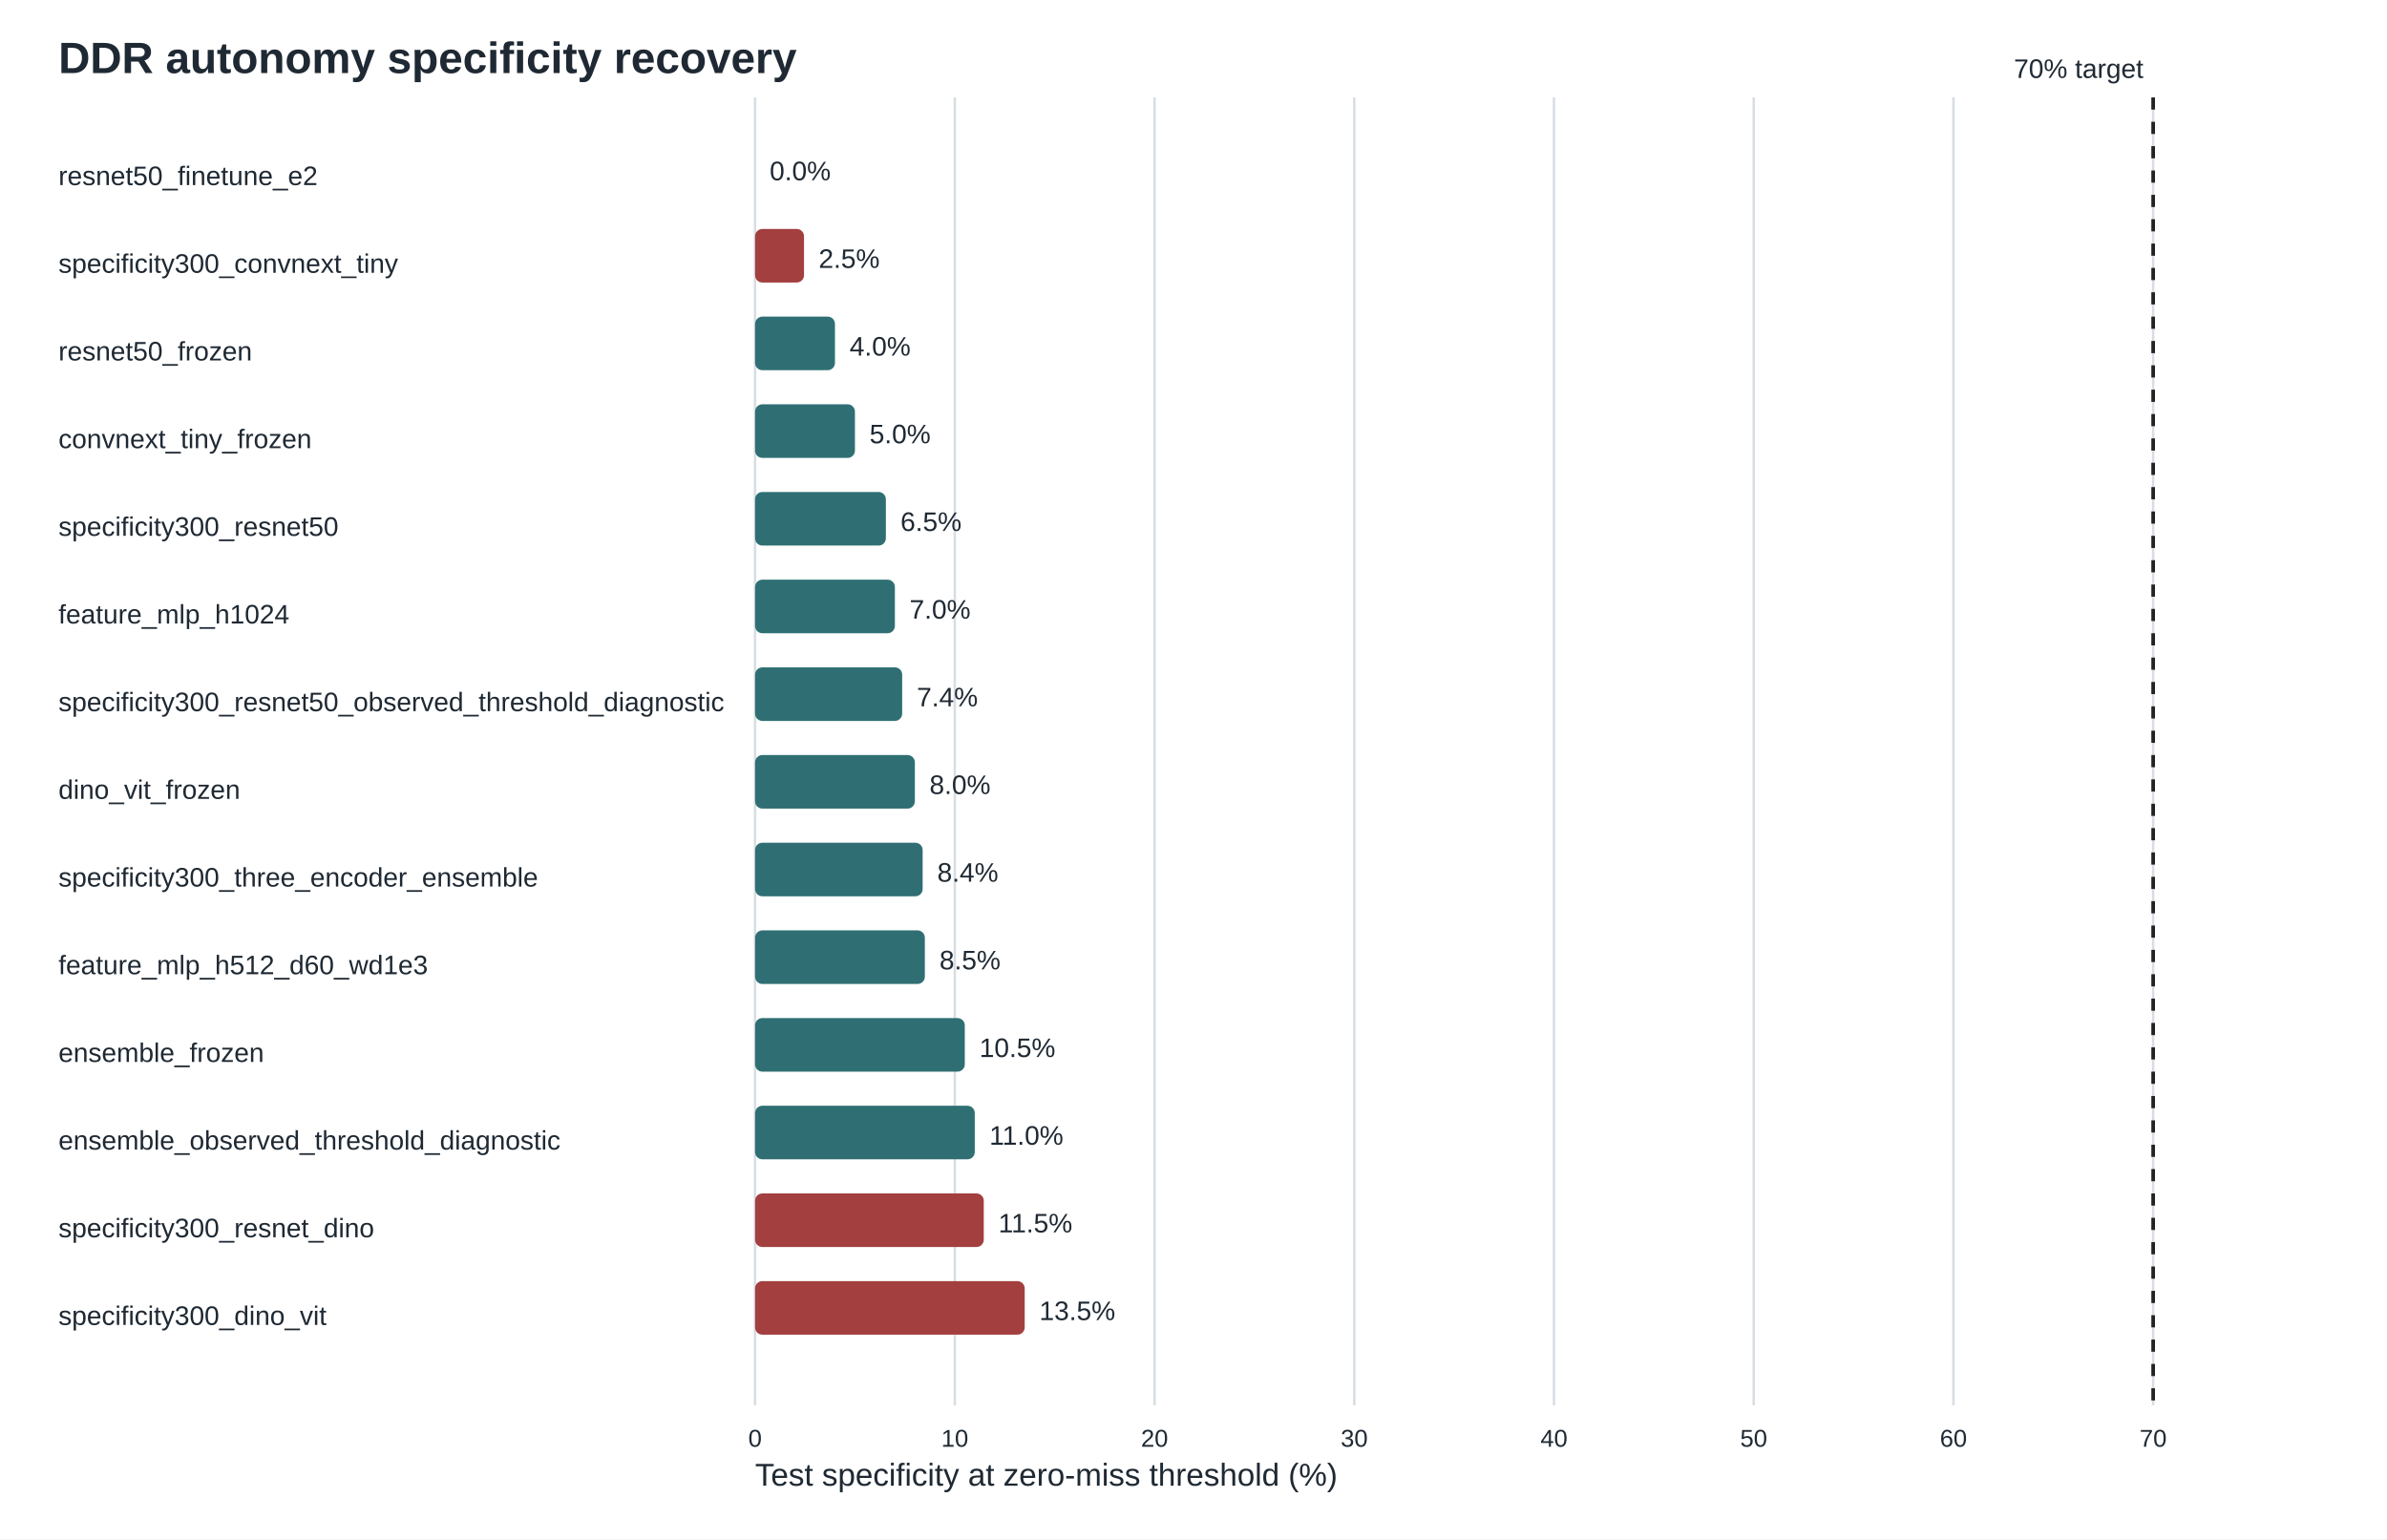
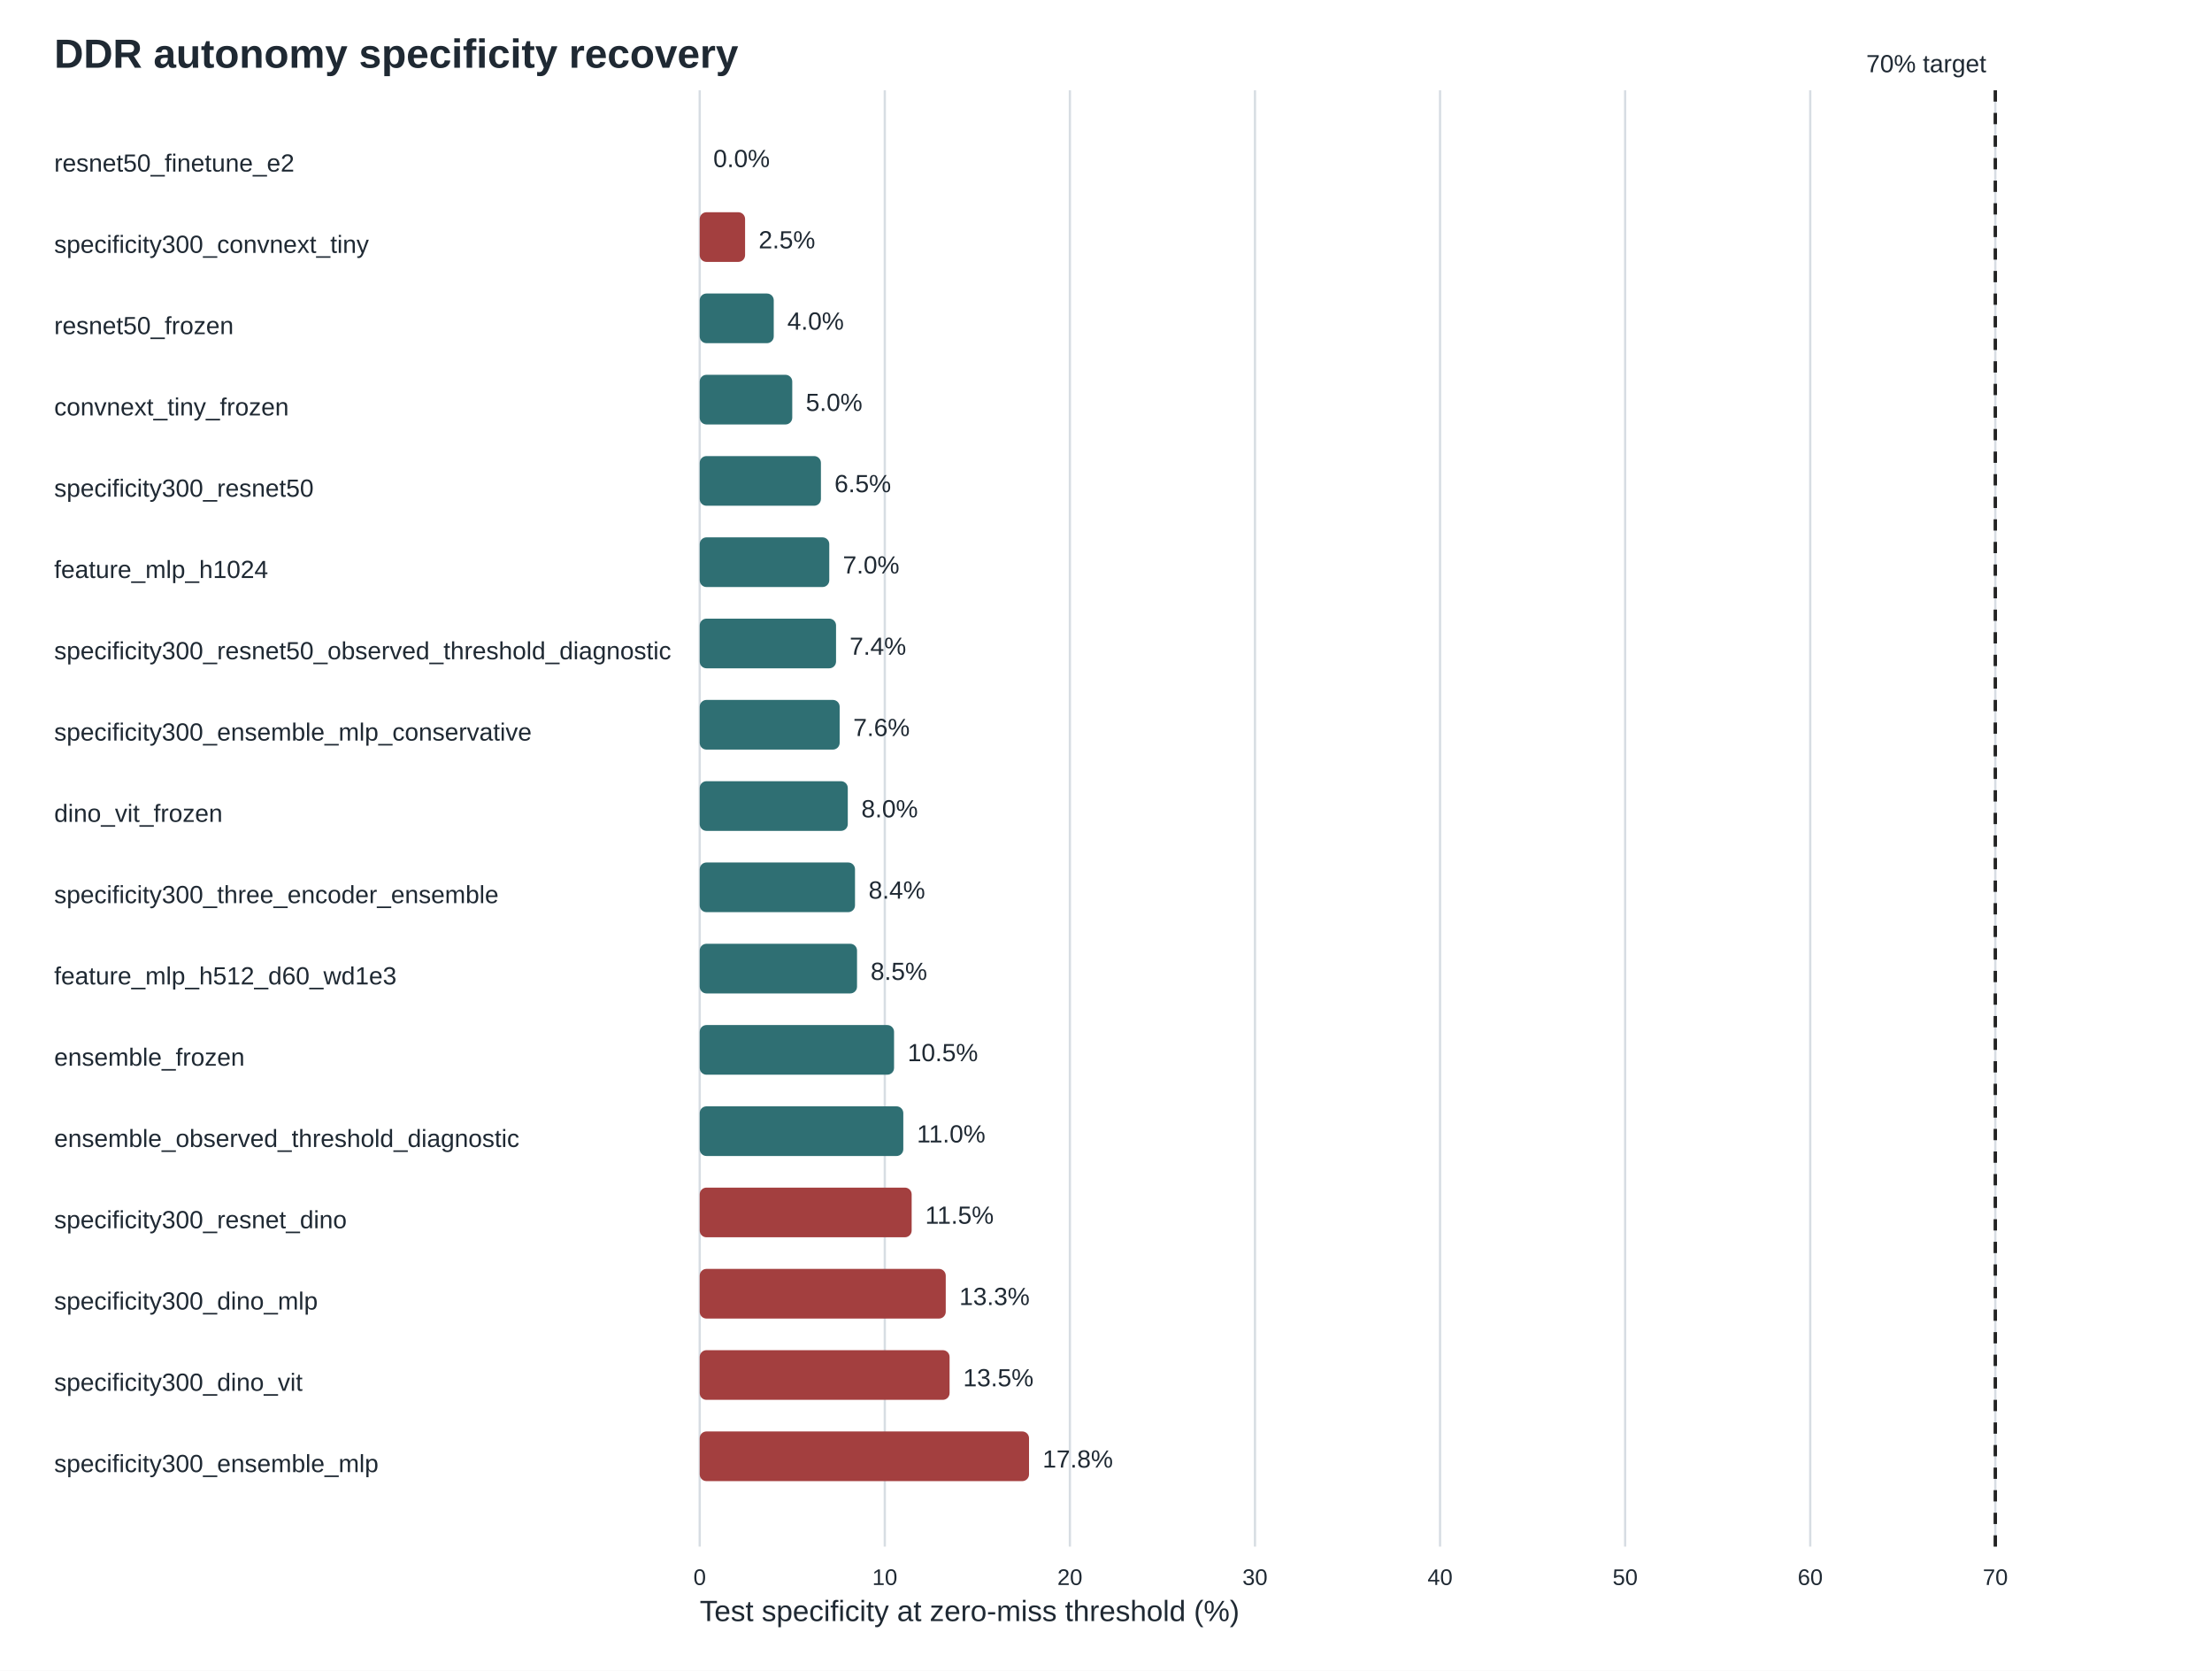
- <svg xmlns="http://www.w3.org/2000/svg" width="980" height="632" viewBox="0 0 980 632">
+ <svg xmlns="http://www.w3.org/2000/svg" width="980" height="740" viewBox="0 0 980 740">
  <rect width="100%" height="100%" fill="#ffffff" />
  <text x="24.0" y="30.0" font-size="18" font-family="Arial, Helvetica, sans-serif" font-weight="700" text-anchor="start" fill="#1f2933">DDR autonomy specificity recovery</text>
-   <text x="310.0" y="610.0" font-size="13" font-family="Arial, Helvetica, sans-serif" font-weight="400" text-anchor="start" fill="#1f2933">Test specificity at zero-miss threshold (%)</text>
-   <line x1="310.0" y1="40" x2="310.0" y2="577" stroke="#d7dde3" stroke-width="1" />
-   <text x="310.0" y="594.0" font-size="10" font-family="Arial, Helvetica, sans-serif" font-weight="400" text-anchor="middle" fill="#1f2933">0</text>
-   <line x1="392.0" y1="40" x2="392.0" y2="577" stroke="#d7dde3" stroke-width="1" />
-   <text x="392.0" y="594.0" font-size="10" font-family="Arial, Helvetica, sans-serif" font-weight="400" text-anchor="middle" fill="#1f2933">10</text>
-   <line x1="474.0" y1="40" x2="474.0" y2="577" stroke="#d7dde3" stroke-width="1" />
-   <text x="474.0" y="594.0" font-size="10" font-family="Arial, Helvetica, sans-serif" font-weight="400" text-anchor="middle" fill="#1f2933">20</text>
-   <line x1="556.0" y1="40" x2="556.0" y2="577" stroke="#d7dde3" stroke-width="1" />
-   <text x="556.0" y="594.0" font-size="10" font-family="Arial, Helvetica, sans-serif" font-weight="400" text-anchor="middle" fill="#1f2933">30</text>
-   <line x1="638.0" y1="40" x2="638.0" y2="577" stroke="#d7dde3" stroke-width="1" />
-   <text x="638.0" y="594.0" font-size="10" font-family="Arial, Helvetica, sans-serif" font-weight="400" text-anchor="middle" fill="#1f2933">40</text>
-   <line x1="720.0" y1="40" x2="720.0" y2="577" stroke="#d7dde3" stroke-width="1" />
-   <text x="720.0" y="594.0" font-size="10" font-family="Arial, Helvetica, sans-serif" font-weight="400" text-anchor="middle" fill="#1f2933">50</text>
-   <line x1="802.0" y1="40" x2="802.0" y2="577" stroke="#d7dde3" stroke-width="1" />
-   <text x="802.0" y="594.0" font-size="10" font-family="Arial, Helvetica, sans-serif" font-weight="400" text-anchor="middle" fill="#1f2933">60</text>
-   <line x1="884.0" y1="40" x2="884.0" y2="577" stroke="#d7dde3" stroke-width="1" />
-   <text x="884.0" y="594.0" font-size="10" font-family="Arial, Helvetica, sans-serif" font-weight="400" text-anchor="middle" fill="#1f2933">70</text>
-   <line x1="884.0" y1="40" x2="884.0" y2="577" stroke="#222" stroke-dasharray="5 5" stroke-width="1.5" />
+   <text x="310.0" y="718.0" font-size="13" font-family="Arial, Helvetica, sans-serif" font-weight="400" text-anchor="start" fill="#1f2933">Test specificity at zero-miss threshold (%)</text>
+   <line x1="310.0" y1="40" x2="310.0" y2="685" stroke="#d7dde3" stroke-width="1" />
+   <text x="310.0" y="702.0" font-size="10" font-family="Arial, Helvetica, sans-serif" font-weight="400" text-anchor="middle" fill="#1f2933">0</text>
+   <line x1="392.0" y1="40" x2="392.0" y2="685" stroke="#d7dde3" stroke-width="1" />
+   <text x="392.0" y="702.0" font-size="10" font-family="Arial, Helvetica, sans-serif" font-weight="400" text-anchor="middle" fill="#1f2933">10</text>
+   <line x1="474.0" y1="40" x2="474.0" y2="685" stroke="#d7dde3" stroke-width="1" />
+   <text x="474.0" y="702.0" font-size="10" font-family="Arial, Helvetica, sans-serif" font-weight="400" text-anchor="middle" fill="#1f2933">20</text>
+   <line x1="556.0" y1="40" x2="556.0" y2="685" stroke="#d7dde3" stroke-width="1" />
+   <text x="556.0" y="702.0" font-size="10" font-family="Arial, Helvetica, sans-serif" font-weight="400" text-anchor="middle" fill="#1f2933">30</text>
+   <line x1="638.0" y1="40" x2="638.0" y2="685" stroke="#d7dde3" stroke-width="1" />
+   <text x="638.0" y="702.0" font-size="10" font-family="Arial, Helvetica, sans-serif" font-weight="400" text-anchor="middle" fill="#1f2933">40</text>
+   <line x1="720.0" y1="40" x2="720.0" y2="685" stroke="#d7dde3" stroke-width="1" />
+   <text x="720.0" y="702.0" font-size="10" font-family="Arial, Helvetica, sans-serif" font-weight="400" text-anchor="middle" fill="#1f2933">50</text>
+   <line x1="802.0" y1="40" x2="802.0" y2="685" stroke="#d7dde3" stroke-width="1" />
+   <text x="802.0" y="702.0" font-size="10" font-family="Arial, Helvetica, sans-serif" font-weight="400" text-anchor="middle" fill="#1f2933">60</text>
+   <line x1="884.0" y1="40" x2="884.0" y2="685" stroke="#d7dde3" stroke-width="1" />
+   <text x="884.0" y="702.0" font-size="10" font-family="Arial, Helvetica, sans-serif" font-weight="400" text-anchor="middle" fill="#1f2933">70</text>
+   <line x1="884.0" y1="40" x2="884.0" y2="685" stroke="#222" stroke-dasharray="5 5" stroke-width="1.5" />
  <text x="880.0" y="32.0" font-size="11" font-family="Arial, Helvetica, sans-serif" font-weight="400" text-anchor="end" fill="#1f2933">70% target</text>
  <text x="24.0" y="76.0" font-size="11" font-family="Arial, Helvetica, sans-serif" font-weight="400" text-anchor="start" fill="#1f2933">resnet50_finetune_e2</text>
  <rect x="310" y="58" width="0.0" height="22" fill="#2f6f73" rx="3" />
  <text x="316.0" y="74.0" font-size="11" font-family="Arial, Helvetica, sans-serif" font-weight="400" text-anchor="start" fill="#1f2933">0.0%</text>
  <text x="24.0" y="112.0" font-size="11" font-family="Arial, Helvetica, sans-serif" font-weight="400" text-anchor="start" fill="#1f2933">specificity300_convnext_tiny</text>
  <rect x="310" y="94" width="20.1" height="22" fill="#a33f3f" rx="3" />
  <text x="336.1" y="110.0" font-size="11" font-family="Arial, Helvetica, sans-serif" font-weight="400" text-anchor="start" fill="#1f2933">2.5%</text>
  <text x="24.0" y="148.0" font-size="11" font-family="Arial, Helvetica, sans-serif" font-weight="400" text-anchor="start" fill="#1f2933">resnet50_frozen</text>
  <rect x="310" y="130" width="32.8" height="22" fill="#2f6f73" rx="3" />
  <text x="348.8" y="146.0" font-size="11" font-family="Arial, Helvetica, sans-serif" font-weight="400" text-anchor="start" fill="#1f2933">4.0%</text>
  <text x="24.0" y="184.0" font-size="11" font-family="Arial, Helvetica, sans-serif" font-weight="400" text-anchor="start" fill="#1f2933">convnext_tiny_frozen</text>
  <rect x="310" y="166" width="41.0" height="22" fill="#2f6f73" rx="3" />
  <text x="357.0" y="182.0" font-size="11" font-family="Arial, Helvetica, sans-serif" font-weight="400" text-anchor="start" fill="#1f2933">5.0%</text>
  <text x="24.0" y="220.0" font-size="11" font-family="Arial, Helvetica, sans-serif" font-weight="400" text-anchor="start" fill="#1f2933">specificity300_resnet50</text>
  <rect x="310" y="202" width="53.7" height="22" fill="#2f6f73" rx="3" />
  <text x="369.7" y="218.0" font-size="11" font-family="Arial, Helvetica, sans-serif" font-weight="400" text-anchor="start" fill="#1f2933">6.5%</text>
  <text x="24.0" y="256.0" font-size="11" font-family="Arial, Helvetica, sans-serif" font-weight="400" text-anchor="start" fill="#1f2933">feature_mlp_h1024</text>
  <rect x="310" y="238" width="57.4" height="22" fill="#2f6f73" rx="3" />
  <text x="373.4" y="254.0" font-size="11" font-family="Arial, Helvetica, sans-serif" font-weight="400" text-anchor="start" fill="#1f2933">7.0%</text>
  <text x="24.0" y="292.0" font-size="11" font-family="Arial, Helvetica, sans-serif" font-weight="400" text-anchor="start" fill="#1f2933">specificity300_resnet50_observed_threshold_diagnostic</text>
  <rect x="310" y="274" width="60.4" height="22" fill="#2f6f73" rx="3" />
  <text x="376.4" y="290.0" font-size="11" font-family="Arial, Helvetica, sans-serif" font-weight="400" text-anchor="start" fill="#1f2933">7.4%</text>
-   <text x="24.0" y="328.0" font-size="11" font-family="Arial, Helvetica, sans-serif" font-weight="400" text-anchor="start" fill="#1f2933">dino_vit_frozen</text>
-   <rect x="310" y="310" width="65.6" height="22" fill="#2f6f73" rx="3" />
-   <text x="381.6" y="326.0" font-size="11" font-family="Arial, Helvetica, sans-serif" font-weight="400" text-anchor="start" fill="#1f2933">8.0%</text>
-   <text x="24.0" y="364.0" font-size="11" font-family="Arial, Helvetica, sans-serif" font-weight="400" text-anchor="start" fill="#1f2933">specificity300_three_encoder_ensemble</text>
-   <rect x="310" y="346" width="68.8" height="22" fill="#2f6f73" rx="3" />
-   <text x="384.8" y="362.0" font-size="11" font-family="Arial, Helvetica, sans-serif" font-weight="400" text-anchor="start" fill="#1f2933">8.4%</text>
-   <text x="24.0" y="400.0" font-size="11" font-family="Arial, Helvetica, sans-serif" font-weight="400" text-anchor="start" fill="#1f2933">feature_mlp_h512_d60_wd1e3</text>
-   <rect x="310" y="382" width="69.7" height="22" fill="#2f6f73" rx="3" />
-   <text x="385.7" y="398.0" font-size="11" font-family="Arial, Helvetica, sans-serif" font-weight="400" text-anchor="start" fill="#1f2933">8.5%</text>
-   <text x="24.0" y="436.0" font-size="11" font-family="Arial, Helvetica, sans-serif" font-weight="400" text-anchor="start" fill="#1f2933">ensemble_frozen</text>
-   <rect x="310" y="418" width="86.1" height="22" fill="#2f6f73" rx="3" />
-   <text x="402.1" y="434.0" font-size="11" font-family="Arial, Helvetica, sans-serif" font-weight="400" text-anchor="start" fill="#1f2933">10.5%</text>
-   <text x="24.0" y="472.0" font-size="11" font-family="Arial, Helvetica, sans-serif" font-weight="400" text-anchor="start" fill="#1f2933">ensemble_observed_threshold_diagnostic</text>
-   <rect x="310" y="454" width="90.2" height="22" fill="#2f6f73" rx="3" />
-   <text x="406.2" y="470.0" font-size="11" font-family="Arial, Helvetica, sans-serif" font-weight="400" text-anchor="start" fill="#1f2933">11.0%</text>
-   <text x="24.0" y="508.0" font-size="11" font-family="Arial, Helvetica, sans-serif" font-weight="400" text-anchor="start" fill="#1f2933">specificity300_resnet_dino</text>
-   <rect x="310" y="490" width="93.9" height="22" fill="#a33f3f" rx="3" />
-   <text x="409.9" y="506.0" font-size="11" font-family="Arial, Helvetica, sans-serif" font-weight="400" text-anchor="start" fill="#1f2933">11.5%</text>
-   <text x="24.0" y="544.0" font-size="11" font-family="Arial, Helvetica, sans-serif" font-weight="400" text-anchor="start" fill="#1f2933">specificity300_dino_vit</text>
-   <rect x="310" y="526" width="110.7" height="22" fill="#a33f3f" rx="3" />
-   <text x="426.7" y="542.0" font-size="11" font-family="Arial, Helvetica, sans-serif" font-weight="400" text-anchor="start" fill="#1f2933">13.5%</text>
+   <text x="24.0" y="328.0" font-size="11" font-family="Arial, Helvetica, sans-serif" font-weight="400" text-anchor="start" fill="#1f2933">specificity300_ensemble_mlp_conservative</text>
+   <rect x="310" y="310" width="62.0" height="22" fill="#2f6f73" rx="3" />
+   <text x="378.0" y="326.0" font-size="11" font-family="Arial, Helvetica, sans-serif" font-weight="400" text-anchor="start" fill="#1f2933">7.6%</text>
+   <text x="24.0" y="364.0" font-size="11" font-family="Arial, Helvetica, sans-serif" font-weight="400" text-anchor="start" fill="#1f2933">dino_vit_frozen</text>
+   <rect x="310" y="346" width="65.6" height="22" fill="#2f6f73" rx="3" />
+   <text x="381.6" y="362.0" font-size="11" font-family="Arial, Helvetica, sans-serif" font-weight="400" text-anchor="start" fill="#1f2933">8.0%</text>
+   <text x="24.0" y="400.0" font-size="11" font-family="Arial, Helvetica, sans-serif" font-weight="400" text-anchor="start" fill="#1f2933">specificity300_three_encoder_ensemble</text>
+   <rect x="310" y="382" width="68.8" height="22" fill="#2f6f73" rx="3" />
+   <text x="384.8" y="398.0" font-size="11" font-family="Arial, Helvetica, sans-serif" font-weight="400" text-anchor="start" fill="#1f2933">8.4%</text>
+   <text x="24.0" y="436.0" font-size="11" font-family="Arial, Helvetica, sans-serif" font-weight="400" text-anchor="start" fill="#1f2933">feature_mlp_h512_d60_wd1e3</text>
+   <rect x="310" y="418" width="69.7" height="22" fill="#2f6f73" rx="3" />
+   <text x="385.7" y="434.0" font-size="11" font-family="Arial, Helvetica, sans-serif" font-weight="400" text-anchor="start" fill="#1f2933">8.5%</text>
+   <text x="24.0" y="472.0" font-size="11" font-family="Arial, Helvetica, sans-serif" font-weight="400" text-anchor="start" fill="#1f2933">ensemble_frozen</text>
+   <rect x="310" y="454" width="86.1" height="22" fill="#2f6f73" rx="3" />
+   <text x="402.1" y="470.0" font-size="11" font-family="Arial, Helvetica, sans-serif" font-weight="400" text-anchor="start" fill="#1f2933">10.5%</text>
+   <text x="24.0" y="508.0" font-size="11" font-family="Arial, Helvetica, sans-serif" font-weight="400" text-anchor="start" fill="#1f2933">ensemble_observed_threshold_diagnostic</text>
+   <rect x="310" y="490" width="90.2" height="22" fill="#2f6f73" rx="3" />
+   <text x="406.2" y="506.0" font-size="11" font-family="Arial, Helvetica, sans-serif" font-weight="400" text-anchor="start" fill="#1f2933">11.0%</text>
+   <text x="24.0" y="544.0" font-size="11" font-family="Arial, Helvetica, sans-serif" font-weight="400" text-anchor="start" fill="#1f2933">specificity300_resnet_dino</text>
+   <rect x="310" y="526" width="93.9" height="22" fill="#a33f3f" rx="3" />
+   <text x="409.9" y="542.0" font-size="11" font-family="Arial, Helvetica, sans-serif" font-weight="400" text-anchor="start" fill="#1f2933">11.5%</text>
+   <text x="24.0" y="580.0" font-size="11" font-family="Arial, Helvetica, sans-serif" font-weight="400" text-anchor="start" fill="#1f2933">specificity300_dino_mlp</text>
+   <rect x="310" y="562" width="109.0" height="22" fill="#a33f3f" rx="3" />
+   <text x="425.0" y="578.0" font-size="11" font-family="Arial, Helvetica, sans-serif" font-weight="400" text-anchor="start" fill="#1f2933">13.3%</text>
+   <text x="24.0" y="616.0" font-size="11" font-family="Arial, Helvetica, sans-serif" font-weight="400" text-anchor="start" fill="#1f2933">specificity300_dino_vit</text>
+   <rect x="310" y="598" width="110.7" height="22" fill="#a33f3f" rx="3" />
+   <text x="426.7" y="614.0" font-size="11" font-family="Arial, Helvetica, sans-serif" font-weight="400" text-anchor="start" fill="#1f2933">13.5%</text>
+   <text x="24.0" y="652.0" font-size="11" font-family="Arial, Helvetica, sans-serif" font-weight="400" text-anchor="start" fill="#1f2933">specificity300_ensemble_mlp</text>
+   <rect x="310" y="634" width="145.9" height="22" fill="#a33f3f" rx="3" />
+   <text x="461.9" y="650.0" font-size="11" font-family="Arial, Helvetica, sans-serif" font-weight="400" text-anchor="start" fill="#1f2933">17.8%</text>
</svg>
